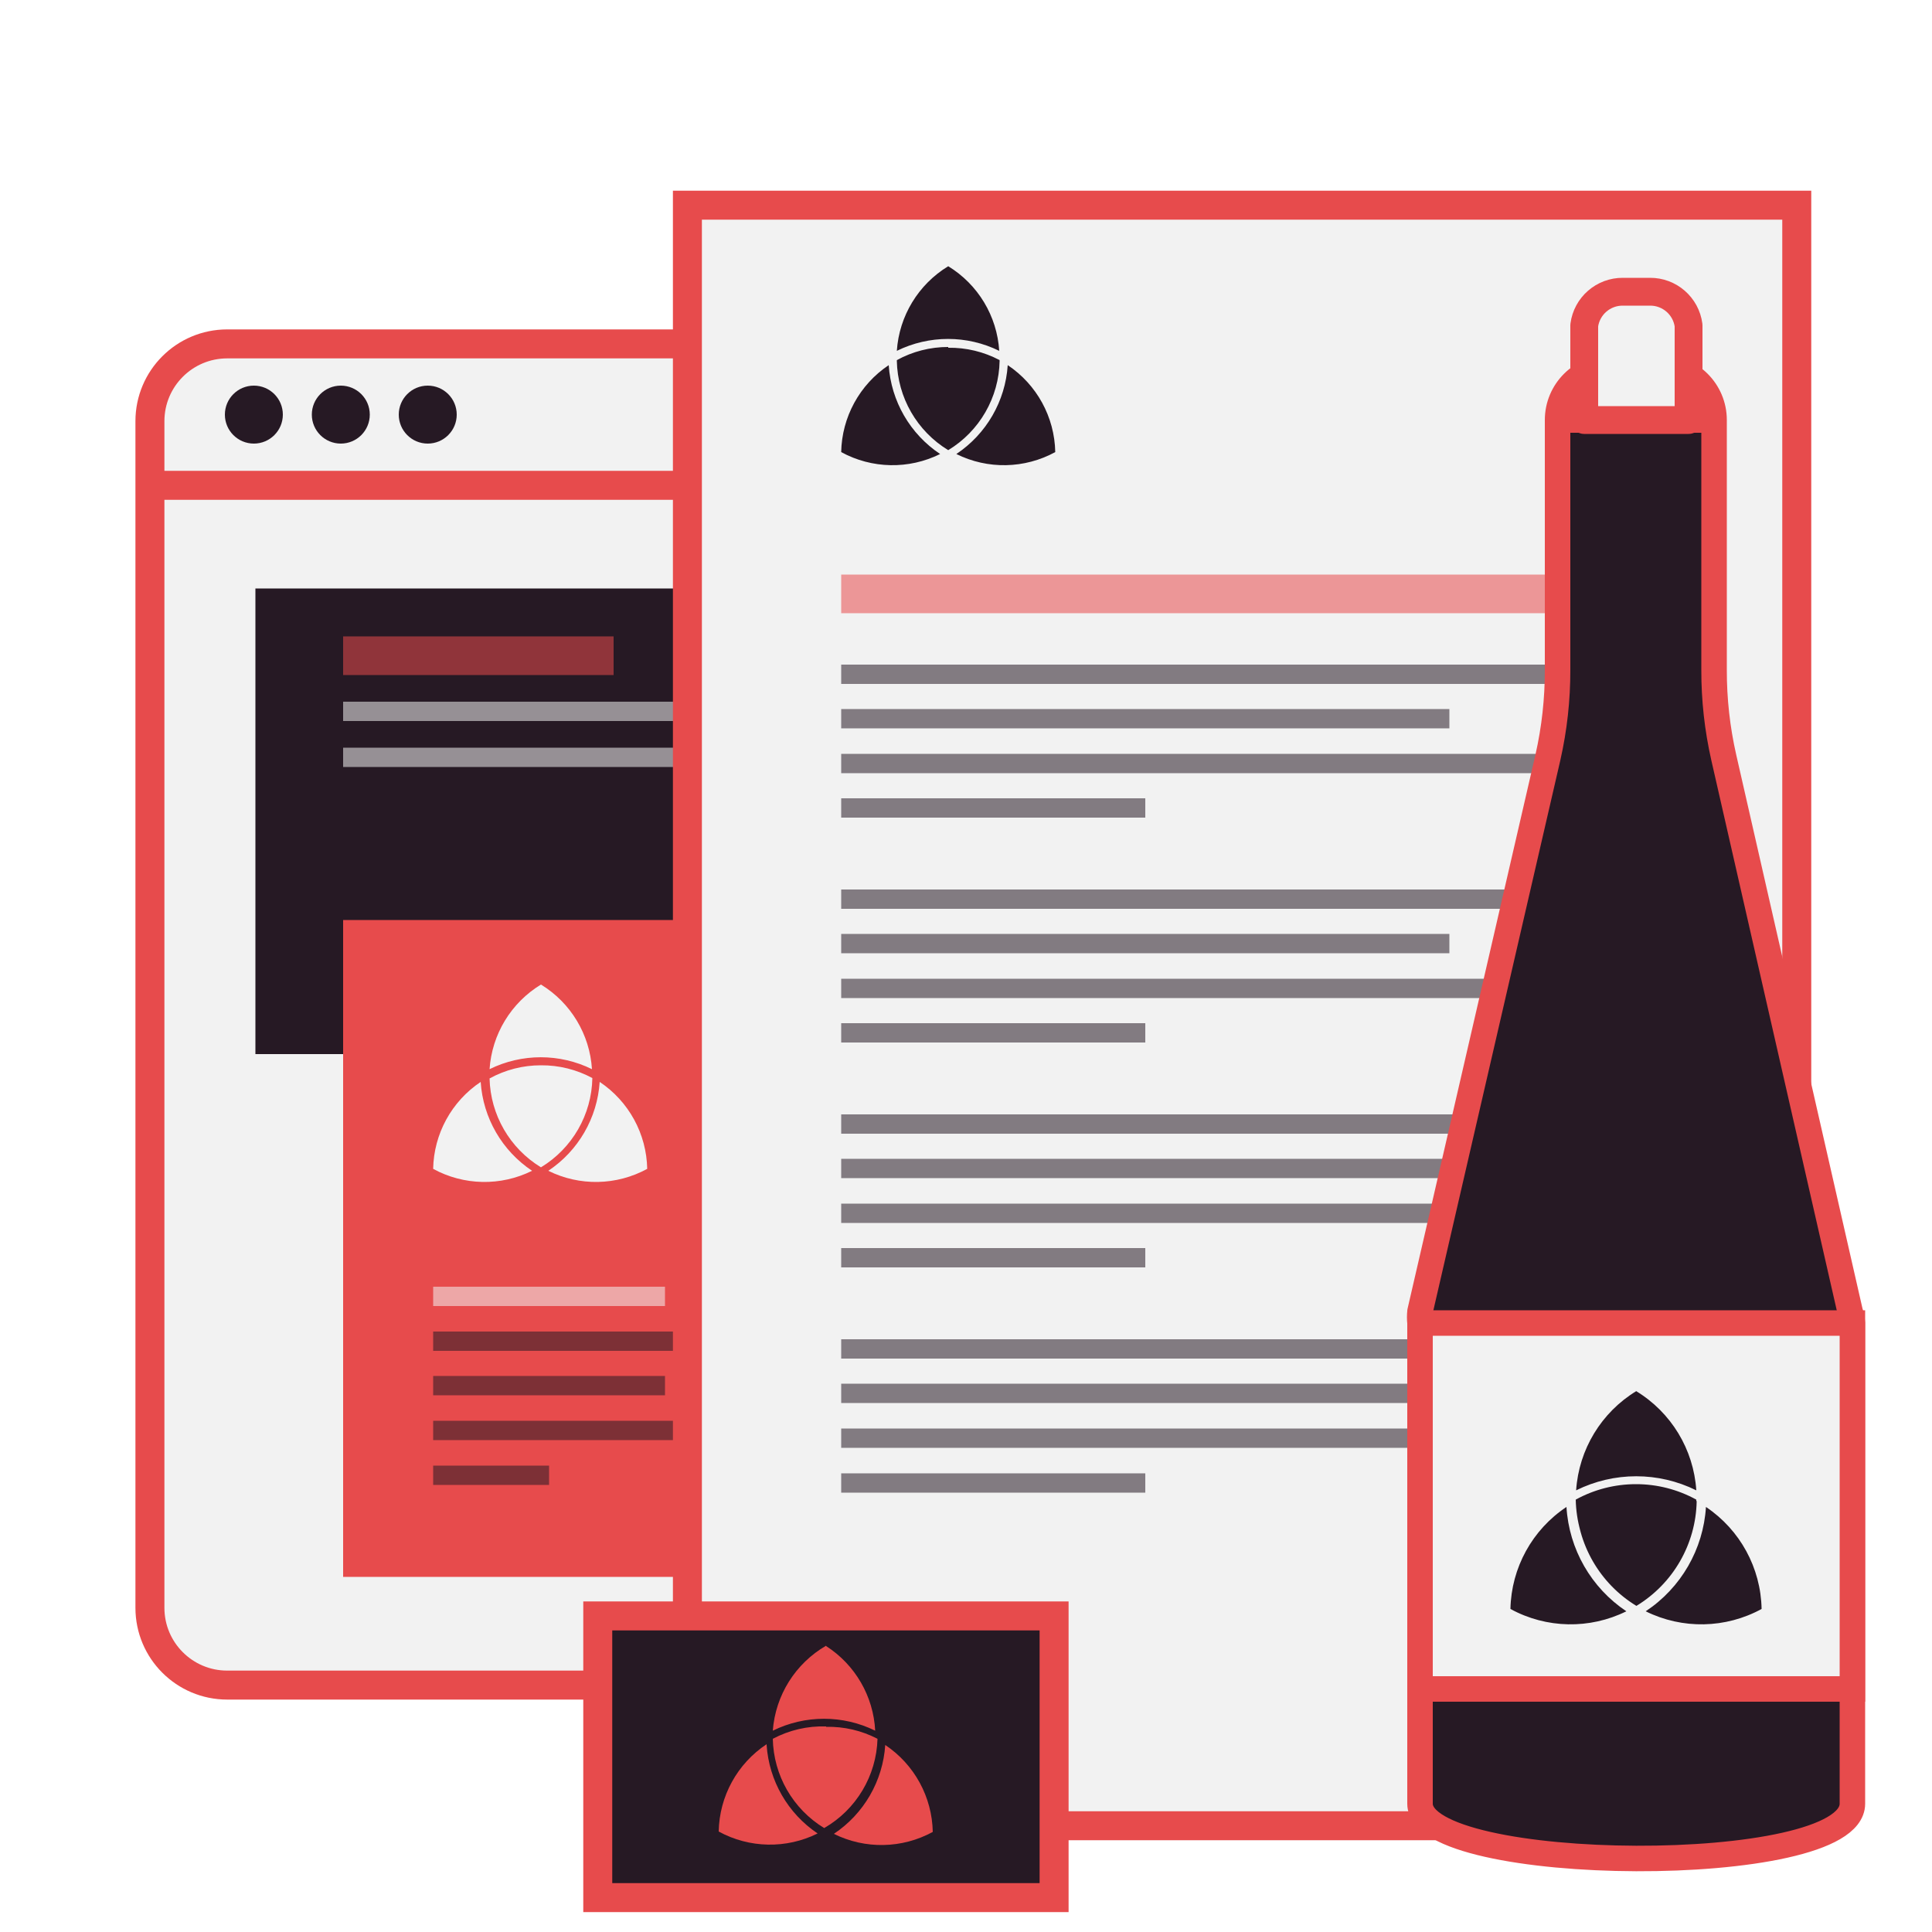
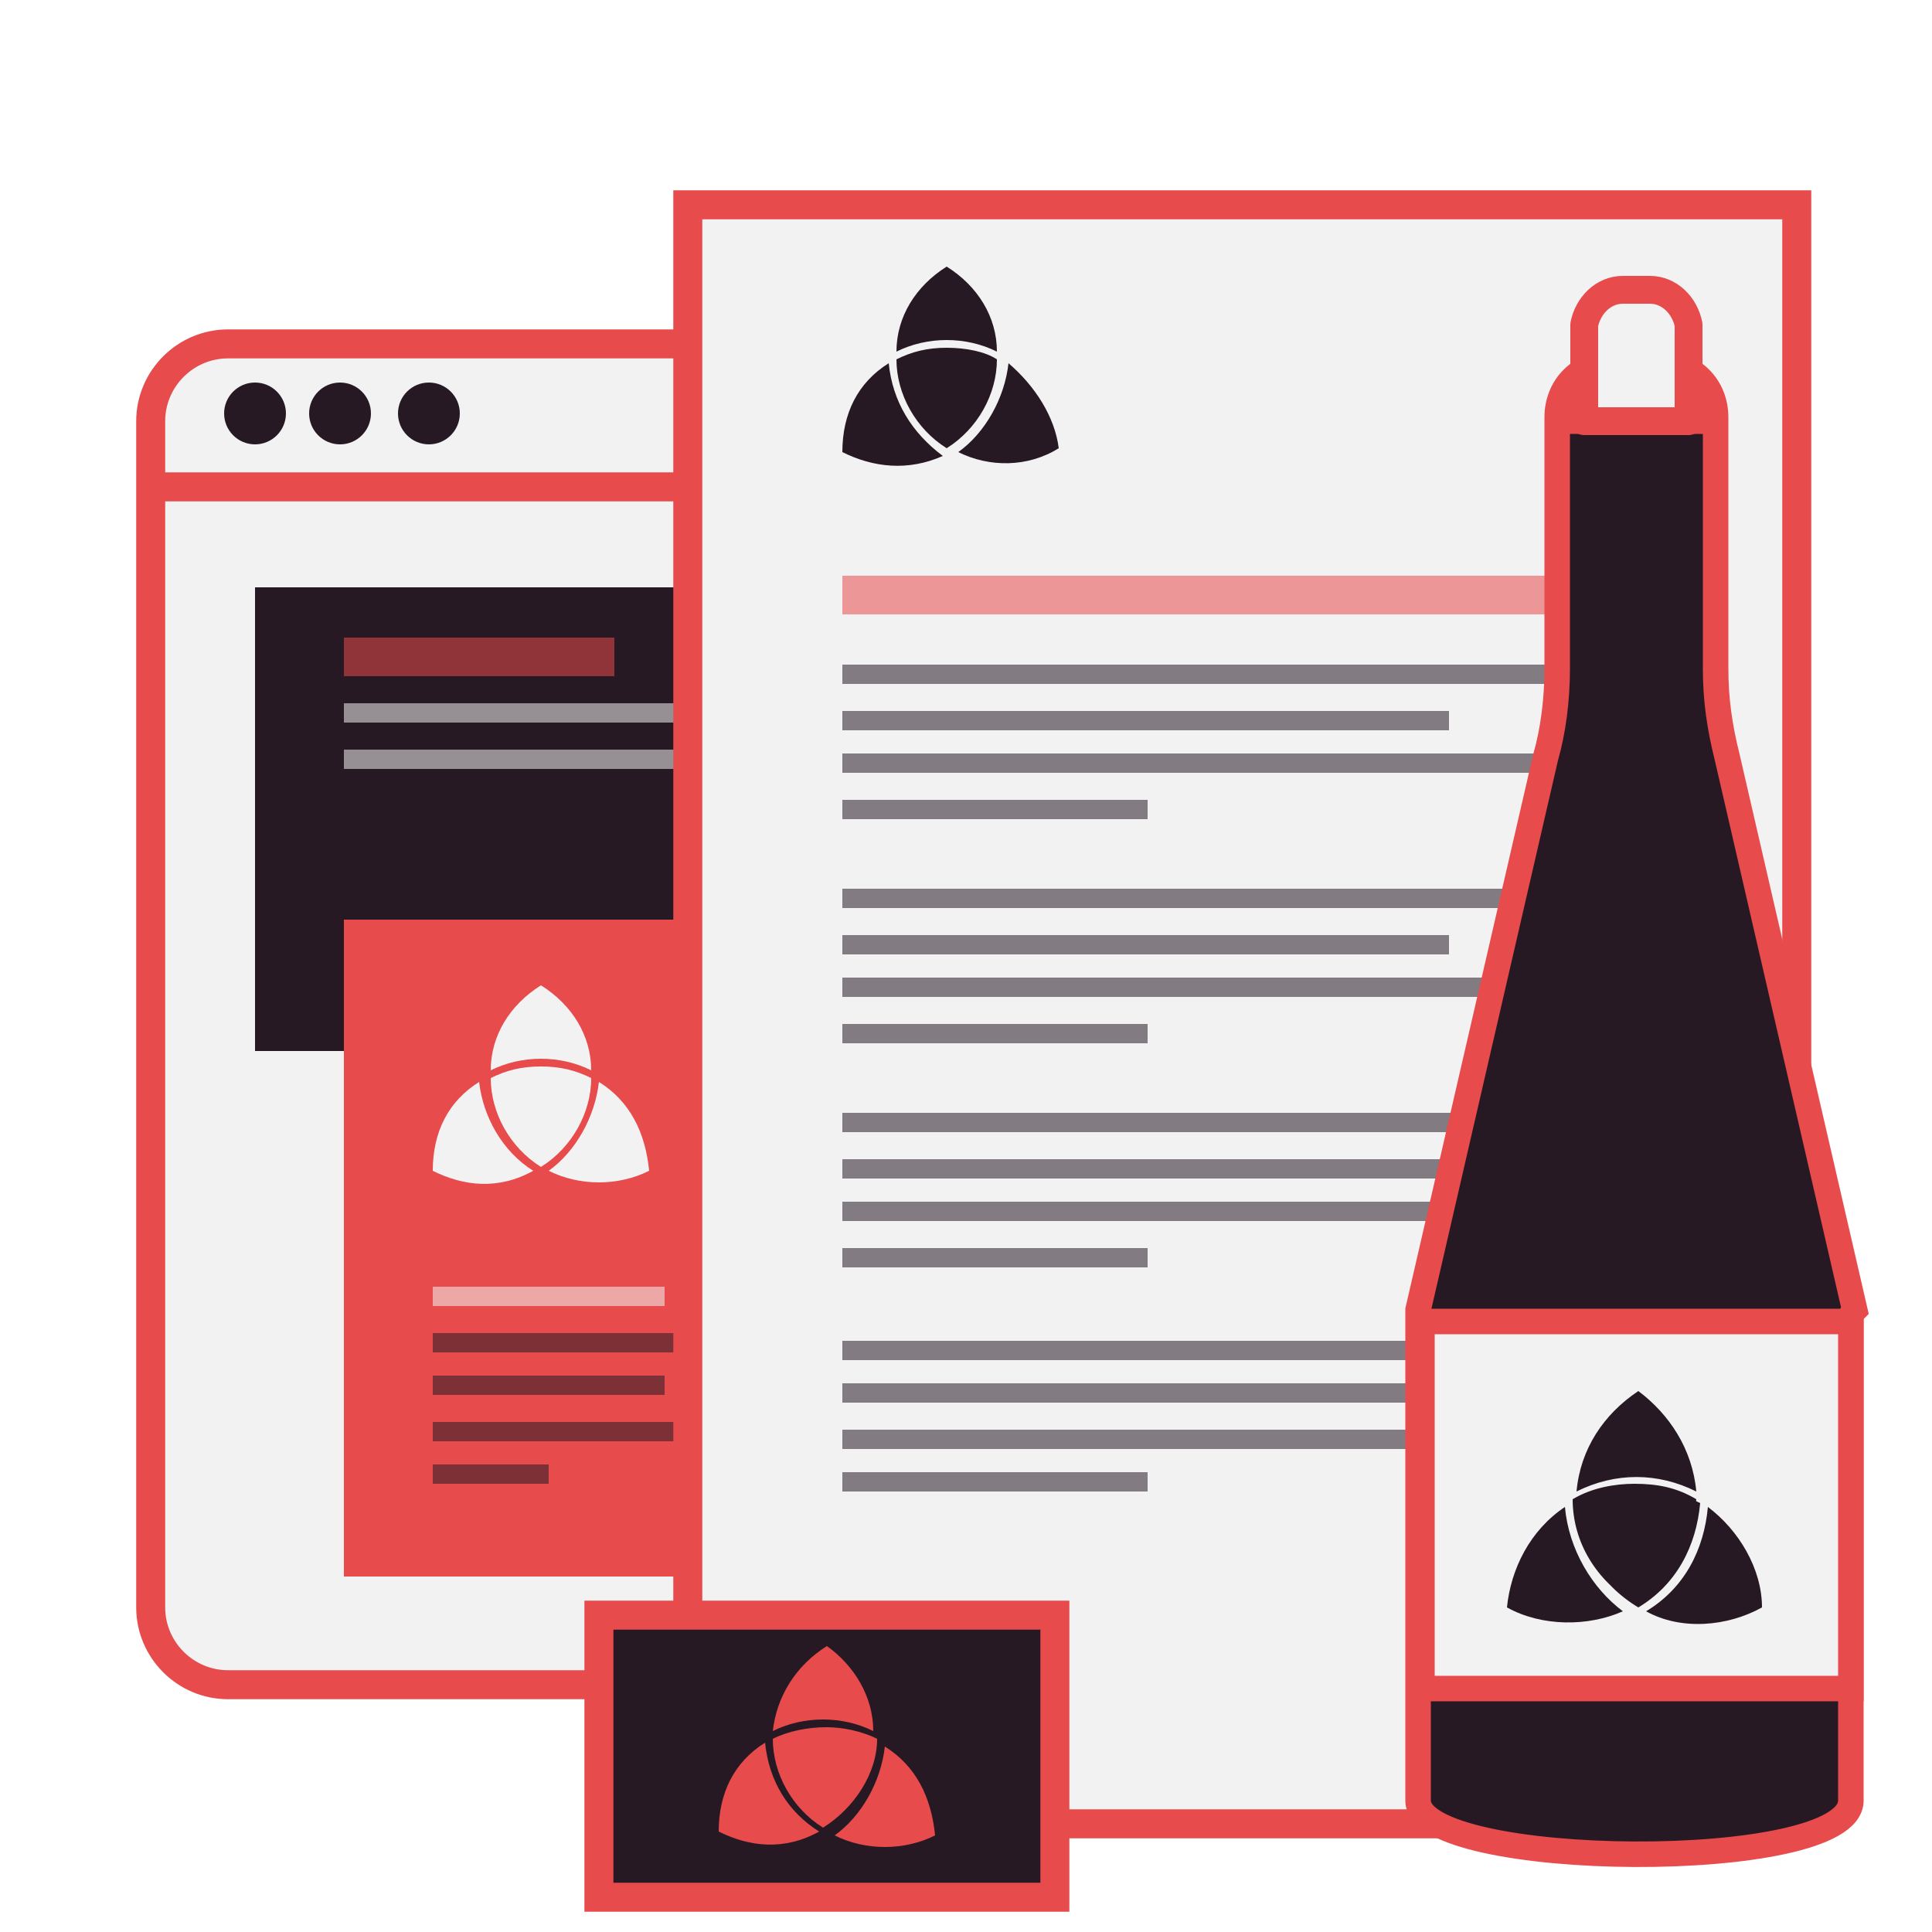
- <svg xmlns="http://www.w3.org/2000/svg" id="Layer_1" data-name="Layer 1" viewBox="0 0 50 50">
-   <defs>
-     <style>.cls-1,.cls-10,.cls-11,.cls-5,.cls-8{fill:#f2f2f2;}.cls-1,.cls-10,.cls-11,.cls-12,.cls-7,.cls-9{stroke:#e74b4c;}.cls-1,.cls-10,.cls-12,.cls-7,.cls-9{stroke-miterlimit:10;}.cls-1,.cls-7{stroke-width:0.75px;}.cls-2,.cls-6,.cls-7,.cls-9{fill:#261924;}.cls-3,.cls-4{fill:#e74b4c;}.cls-4,.cls-5,.cls-6{opacity:0.55;}.cls-10,.cls-12,.cls-9{stroke-width:0.66px;}.cls-11{stroke-linecap:round;stroke-linejoin:round;stroke-width:0.72px;}.cls-12{fill:none;}</style>
-   </defs>
-   <rect class="cls-1" x="3.88" y="8.9" width="20.12" height="34.71" rx="2" ry="2" />
-   <line class="cls-1" x1="3.88" y1="12.56" x2="24" y2="12.56" />
-   <rect class="cls-2" x="6.61" y="15.23" width="14.15" height="12.05" />
-   <rect class="cls-3" x="8.88" y="23.81" width="11.88" height="17" />
-   <rect class="cls-4" x="8.88" y="16.47" width="7" height="1" />
-   <rect class="cls-5" x="8.88" y="18.16" width="12" height="0.5" />
-   <rect class="cls-5" x="8.88" y="19.35" width="9" height="0.5" />
-   <rect class="cls-5" x="11.21" y="33.3" width="6" height="0.5" />
-   <rect class="cls-6" x="11.21" y="34.46" width="8" height="0.5" />
-   <rect class="cls-6" x="11.21" y="35.61" width="6" height="0.5" />
-   <rect class="cls-6" x="11.21" y="36.77" width="7" height="0.5" />
-   <rect class="cls-6" x="11.21" y="37.93" width="3" height="0.5" />
-   <circle class="cls-2" cx="6.57" cy="10.73" r="0.75" />
-   <circle class="cls-2" cx="8.82" cy="10.73" r="0.75" />
-   <circle class="cls-2" cx="11.07" cy="10.73" r="0.75" />
-   <rect class="cls-1" x="17.79" y="5.31" width="28.71" height="41.94" />
-   <rect class="cls-6" x="21.77" y="17.2" width="20.98" height="0.5" />
-   <rect class="cls-6" x="21.77" y="18.35" width="15.74" height="0.5" />
-   <rect class="cls-6" x="21.77" y="19.51" width="18.36" height="0.5" />
-   <rect class="cls-6" x="21.77" y="20.66" width="7.87" height="0.5" />
-   <rect class="cls-6" x="21.77" y="23.02" width="20.98" height="0.5" />
-   <rect class="cls-6" x="21.77" y="24.17" width="15.74" height="0.5" />
-   <rect class="cls-6" x="21.77" y="25.33" width="18.36" height="0.5" />
-   <rect class="cls-6" x="21.77" y="26.48" width="7.87" height="0.5" />
-   <rect class="cls-6" x="21.77" y="28.84" width="20.98" height="0.5" />
-   <rect class="cls-6" x="21.77" y="29.99" width="15.74" height="0.5" />
-   <rect class="cls-6" x="21.77" y="31.15" width="18.36" height="0.5" />
-   <rect class="cls-6" x="21.77" y="32.3" width="7.87" height="0.5" />
-   <rect class="cls-6" x="21.77" y="34.66" width="20.98" height="0.5" />
-   <rect class="cls-6" x="21.77" y="35.81" width="15.74" height="0.5" />
-   <rect class="cls-6" x="21.77" y="36.97" width="18.36" height="0.5" />
-   <rect class="cls-6" x="21.77" y="38.13" width="7.87" height="0.5" />
-   <rect class="cls-4" x="21.77" y="14.87" width="18.36" height="1" />
-   <rect class="cls-7" x="15.47" y="41.82" width="11.81" height="7.29" />
-   <path class="cls-8" d="M14,27.57a2.75,2.75,0,0,0-1.33.34A2.77,2.77,0,0,0,14,30.21a2.76,2.76,0,0,0,1.33-2.31A2.75,2.75,0,0,0,14,27.57ZM12.44,28a2.77,2.77,0,0,0-1.23,2.25,2.77,2.77,0,0,0,2.56.05A3,3,0,0,1,12.44,28ZM14,25.48a2.78,2.78,0,0,0-1.33,2.19,3,3,0,0,1,2.65,0A2.77,2.77,0,0,0,14,25.48Zm0,0a2.78,2.78,0,0,0-1.33,2.19,3,3,0,0,1,2.65,0A2.77,2.77,0,0,0,14,25.48Zm0,2.09a2.75,2.75,0,0,0-1.33.34A2.77,2.77,0,0,0,14,30.21a2.76,2.76,0,0,0,1.33-2.31A2.75,2.75,0,0,0,14,27.57ZM12.44,28a2.77,2.77,0,0,0-1.23,2.25,2.77,2.77,0,0,0,2.56.05A3,3,0,0,1,12.44,28Z" />
-   <path class="cls-8" d="M15.52,28a3,3,0,0,1-1.33,2.3,2.77,2.77,0,0,0,2.56-.05A2.77,2.77,0,0,0,15.52,28Z" />
-   <path class="cls-3" d="M21.38,44.69A2.75,2.75,0,0,0,20,45a2.77,2.77,0,0,0,1.33,2.31A2.76,2.76,0,0,0,22.71,45,2.75,2.75,0,0,0,21.38,44.69Zm-1.54.46A2.77,2.77,0,0,0,18.6,47.4a2.77,2.77,0,0,0,2.56.05A3,3,0,0,1,19.84,45.16Zm1.54-2.56A2.78,2.78,0,0,0,20,44.79a3,3,0,0,1,2.65,0A2.77,2.77,0,0,0,21.38,42.6Zm0,0A2.78,2.78,0,0,0,20,44.79a3,3,0,0,1,2.65,0A2.77,2.77,0,0,0,21.38,42.6Zm0,2.09A2.75,2.75,0,0,0,20,45a2.77,2.77,0,0,0,1.33,2.31A2.76,2.76,0,0,0,22.71,45,2.75,2.75,0,0,0,21.38,44.69Zm-1.54.46A2.77,2.77,0,0,0,18.6,47.4a2.77,2.77,0,0,0,2.56.05A3,3,0,0,1,19.84,45.16Z" />
-   <path class="cls-3" d="M22.91,45.16a3,3,0,0,1-1.33,2.3,2.77,2.77,0,0,0,2.56-.05A2.77,2.77,0,0,0,22.91,45.16Z" />
-   <path class="cls-2" d="M24.54,9a2.75,2.75,0,0,0-1.33.34,2.77,2.77,0,0,0,1.33,2.31,2.76,2.76,0,0,0,1.33-2.31A2.75,2.75,0,0,0,24.54,9ZM23,9.45a2.77,2.77,0,0,0-1.23,2.25,2.77,2.77,0,0,0,2.56.05A3,3,0,0,1,23,9.45Zm1.54-2.56a2.78,2.78,0,0,0-1.33,2.19,3,3,0,0,1,2.65,0A2.77,2.77,0,0,0,24.54,6.89Zm0,0a2.78,2.78,0,0,0-1.33,2.19,3,3,0,0,1,2.65,0A2.77,2.77,0,0,0,24.54,6.89Zm0,2.09a2.75,2.75,0,0,0-1.33.34,2.77,2.77,0,0,0,1.33,2.31,2.76,2.76,0,0,0,1.33-2.31A2.75,2.75,0,0,0,24.54,9ZM23,9.45a2.77,2.77,0,0,0-1.23,2.25,2.77,2.77,0,0,0,2.56.05A3,3,0,0,1,23,9.45Z" />
-   <path class="cls-2" d="M26.08,9.45a3,3,0,0,1-1.33,2.3,2.77,2.77,0,0,0,2.56-.05A2.77,2.77,0,0,0,26.08,9.45Z" />
-   <path class="cls-9" d="M47.94,34.24V46.68c0,1.93-11.19,1.85-11.19,0V34.24a1.36,1.36,0,0,1,0-.3L40.06,19.6a10.15,10.15,0,0,0,.25-2.26V10.87a1.36,1.36,0,0,1,1.36-1.36H43a1.36,1.36,0,0,1,1.36,1.36v6.47a10.15,10.15,0,0,0,.25,2.26l3.27,14.34A1.36,1.36,0,0,1,47.94,34.24Z" />
-   <path class="cls-10" d="M47.94,34.24v9.47H36.75V34.24H47.94Z" />
-   <path class="cls-11" d="M41,10.87h2.7V8.42a1,1,0,0,0-1-.87H42a1,1,0,0,0-1,.87Z" />
-   <line class="cls-12" x1="40.31" y1="10.87" x2="44.38" y2="10.87" />
-   <path class="cls-2" d="M42.34,38.41a3.23,3.23,0,0,0-1.56.4,3.25,3.25,0,0,0,1.56,2.71,3.24,3.24,0,0,0,1.56-2.71A3.23,3.23,0,0,0,42.34,38.41ZM40.54,39a3.25,3.25,0,0,0-1.45,2.64,3.25,3.25,0,0,0,3,.06A3.5,3.5,0,0,1,40.54,39Zm1.81-3a3.26,3.26,0,0,0-1.56,2.57,3.5,3.5,0,0,1,3.11,0A3.25,3.25,0,0,0,42.34,36Zm0,0a3.26,3.26,0,0,0-1.56,2.57,3.5,3.5,0,0,1,3.11,0A3.25,3.25,0,0,0,42.34,36Zm0,2.45a3.23,3.23,0,0,0-1.56.4,3.25,3.25,0,0,0,1.56,2.71,3.24,3.24,0,0,0,1.56-2.71A3.23,3.23,0,0,0,42.34,38.41ZM40.54,39a3.25,3.25,0,0,0-1.45,2.64,3.25,3.25,0,0,0,3,.06A3.5,3.5,0,0,1,40.54,39Z" />
-   <path class="cls-2" d="M44.15,39a3.5,3.5,0,0,1-1.56,2.7,3.25,3.25,0,0,0,3-.06A3.25,3.25,0,0,0,44.15,39Z" />
+ <svg xmlns="http://www.w3.org/2000/svg" version="1.1" id="Layer_1" x="0px" y="0px" viewBox="0 0 50 50" style="enable-background:new 0 0 50 50;" xml:space="preserve">
+   <style type="text/css">
+ 	.st0{fill:#F2F2F2;stroke:#E74B4C;stroke-width:0.75;stroke-miterlimit:10;}
+ 	.st1{fill:none;stroke:#E74B4C;stroke-width:0.75;stroke-miterlimit:10;}
+ 	.st2{fill:#261924;}
+ 	.st3{fill:#E74B4C;}
+ 	.st4{opacity:0.55;fill:#E74B4C;enable-background:new    ;}
+ 	.st5{opacity:0.55;fill:#F2F2F2;enable-background:new    ;}
+ 	.st6{opacity:0.55;fill:#261924;enable-background:new    ;}
+ 	.st7{fill:#261924;stroke:#E74B4C;stroke-width:0.75;stroke-miterlimit:10;}
+ 	.st8{fill:#F2F2F2;}
+ 	.st9{fill:#261924;stroke:#E74B4C;stroke-width:0.66;stroke-miterlimit:10;}
+ 	.st10{fill:#F2F2F2;stroke:#E74B4C;stroke-width:0.66;stroke-miterlimit:10;}
+ 	.st11{fill:#F2F2F2;stroke:#E74B4C;stroke-width:0.72;stroke-linecap:round;stroke-linejoin:round;}
+ 	.st12{fill:none;stroke:#E74B4C;stroke-width:0.66;stroke-miterlimit:10;}
+ </style>
+   <g>
+     <path class="st0" d="M5.9,8.9H22c1.1,0,2,0.9,2,2v30.7c0,1.1-0.9,2-2,2H5.9c-1.1,0-2-0.9-2-2V10.9C3.9,9.8,4.8,8.9,5.9,8.9z" />
+     <line class="st1" x1="3.9" y1="12.6" x2="24" y2="12.6" />
+     <rect x="6.6" y="15.2" class="st2" width="14.1" height="12" />
+     <rect x="8.9" y="23.8" class="st3" width="11.9" height="17" />
+     <rect x="8.9" y="16.5" class="st4" width="7" height="1" />
+     <rect x="8.9" y="18.2" class="st5" width="12" height="0.5" />
+     <rect x="8.9" y="19.4" class="st5" width="9" height="0.5" />
+     <rect x="11.2" y="33.3" class="st5" width="6" height="0.5" />
+     <rect x="11.2" y="34.5" class="st6" width="8" height="0.5" />
+     <rect x="11.2" y="35.6" class="st6" width="6" height="0.5" />
+     <rect x="11.2" y="36.8" class="st6" width="7" height="0.5" />
+     <rect x="11.2" y="37.9" class="st6" width="3" height="0.5" />
+     <circle class="st2" cx="6.6" cy="10.7" r="0.8" />
+     <circle class="st2" cx="8.8" cy="10.7" r="0.8" />
+     <circle class="st2" cx="11.1" cy="10.7" r="0.8" />
+     <rect x="17.8" y="5.3" class="st0" width="28.7" height="41.9" />
+     <rect x="21.8" y="17.2" class="st6" width="21" height="0.5" />
+     <rect x="21.8" y="18.4" class="st6" width="15.7" height="0.5" />
+     <rect x="21.8" y="19.5" class="st6" width="18.4" height="0.5" />
+     <rect x="21.8" y="20.7" class="st6" width="7.9" height="0.5" />
+     <rect x="21.8" y="23" class="st6" width="21" height="0.5" />
+     <rect x="21.8" y="24.2" class="st6" width="15.7" height="0.5" />
+     <rect x="21.8" y="25.3" class="st6" width="18.4" height="0.5" />
+     <rect x="21.8" y="26.5" class="st6" width="7.9" height="0.5" />
+     <rect x="21.8" y="28.8" class="st6" width="21" height="0.5" />
+     <rect x="21.8" y="30" class="st6" width="15.7" height="0.5" />
+     <rect x="21.8" y="31.1" class="st6" width="18.4" height="0.5" />
+     <rect x="21.8" y="32.3" class="st6" width="7.9" height="0.5" />
+     <rect x="21.8" y="34.7" class="st6" width="21" height="0.5" />
+     <rect x="21.8" y="35.8" class="st6" width="15.7" height="0.5" />
+     <rect x="21.8" y="37" class="st6" width="18.4" height="0.5" />
+     <rect x="21.8" y="38.1" class="st6" width="7.9" height="0.5" />
+     <rect x="21.8" y="14.9" class="st4" width="18.4" height="1" />
+     <rect x="15.5" y="41.8" class="st7" width="11.8" height="7.3" />
+     <path class="st8" d="M14,27.6c-0.5,0-0.9,0.1-1.3,0.3c0,0.9,0.5,1.8,1.3,2.3c0.8-0.5,1.3-1.4,1.3-2.3C14.9,27.7,14.5,27.6,14,27.6z    M12.4,28c-0.8,0.5-1.2,1.3-1.2,2.3c0.8,0.4,1.7,0.5,2.6,0C13,29.8,12.5,28.9,12.4,28z M14,25.5c-0.8,0.5-1.3,1.3-1.3,2.2   c0.8-0.4,1.8-0.4,2.6,0C15.3,26.8,14.8,26,14,25.5z M14,25.5c-0.8,0.5-1.3,1.3-1.3,2.2c0.8-0.4,1.8-0.4,2.6,0   C15.3,26.8,14.8,26,14,25.5z M14,27.6c-0.5,0-0.9,0.1-1.3,0.3c0,0.9,0.5,1.8,1.3,2.3c0.8-0.5,1.3-1.4,1.3-2.3   C14.9,27.7,14.5,27.6,14,27.6z M12.4,28c-0.8,0.5-1.2,1.3-1.2,2.3c0.8,0.4,1.7,0.5,2.6,0C13,29.8,12.5,28.9,12.4,28z" />
+     <path class="st8" d="M15.5,28c-0.1,0.9-0.6,1.8-1.3,2.3c0.8,0.4,1.8,0.4,2.6,0C16.7,29.3,16.3,28.5,15.5,28z" />
+     <path class="st3" d="M21.4,44.7c-0.5,0-1,0.1-1.4,0.3c0,0.9,0.5,1.8,1.3,2.3c0.8-0.5,1.4-1.4,1.4-2.3   C22.3,44.8,21.8,44.7,21.4,44.7z M19.8,45.1c-0.8,0.5-1.2,1.3-1.2,2.3c0.8,0.4,1.7,0.5,2.6,0C20.4,46.9,19.9,46.1,19.8,45.1   L19.8,45.1z M21.4,42.6c-0.8,0.5-1.3,1.3-1.4,2.2c0.8-0.4,1.8-0.4,2.6,0C22.6,43.9,22.1,43.1,21.4,42.6L21.4,42.6z M21.4,42.6   c-0.8,0.5-1.3,1.3-1.4,2.2c0.8-0.4,1.8-0.4,2.6,0C22.6,43.9,22.1,43.1,21.4,42.6L21.4,42.6z M21.4,44.7c-0.5,0-1,0.1-1.4,0.3   c0,0.9,0.5,1.8,1.3,2.3c0.8-0.5,1.4-1.4,1.4-2.3C22.3,44.8,21.8,44.7,21.4,44.7L21.4,44.7z M19.8,45.1c-0.8,0.5-1.2,1.3-1.2,2.3   c0.8,0.4,1.7,0.5,2.6,0C20.4,46.9,19.9,46.1,19.8,45.1L19.8,45.1z" />
+     <path class="st3" d="M22.9,45.2c-0.1,0.9-0.6,1.8-1.3,2.3c0.8,0.4,1.8,0.4,2.6,0C24.1,46.5,23.7,45.7,22.9,45.2z" />
+     <path class="st2" d="M24.5,9c-0.5,0-0.9,0.1-1.3,0.3c0,0.9,0.5,1.8,1.3,2.3c0.8-0.5,1.3-1.4,1.3-2.3C25.5,9.1,25,9,24.5,9z M23,9.4   c-0.8,0.5-1.2,1.3-1.2,2.3c0.8,0.4,1.7,0.5,2.6,0.1C23.6,11.2,23.1,10.4,23,9.4z M24.5,6.9c-0.8,0.5-1.3,1.3-1.3,2.2   c0.8-0.4,1.8-0.4,2.6,0C25.8,8.2,25.3,7.4,24.5,6.9z M24.5,6.9c-0.8,0.5-1.3,1.3-1.3,2.2c0.8-0.4,1.8-0.4,2.6,0   C25.8,8.2,25.3,7.4,24.5,6.9z M24.5,9c-0.5,0-0.9,0.1-1.3,0.3c0,0.9,0.5,1.8,1.3,2.3c0.8-0.5,1.3-1.4,1.3-2.3C25.5,9.1,25,9,24.5,9   L24.5,9z M23,9.4c-0.8,0.5-1.2,1.3-1.2,2.3c0.8,0.4,1.7,0.5,2.6,0.1C23.6,11.2,23.1,10.4,23,9.4z" />
+     <path class="st2" d="M26.1,9.4c-0.1,0.9-0.6,1.8-1.3,2.3c0.8,0.4,1.8,0.4,2.6-0.1C27.3,10.8,26.8,10,26.1,9.4z" />
+     <path class="st9" d="M47.9,34.2v12.4c0,1.9-11.2,1.8-11.2,0V34.2c0-0.1,0-0.2,0-0.3l3.3-14.3c0.2-0.7,0.3-1.5,0.3-2.3v-6.5   c0-0.8,0.6-1.4,1.4-1.4l0,0H43c0.8,0,1.4,0.6,1.4,1.4l0,0v6.5c0,0.8,0.1,1.5,0.3,2.3l3.3,14.3C47.9,34,47.9,34.1,47.9,34.2z" />
+     <path class="st10" d="M47.9,34.2v9.5H36.8v-9.5H47.9z" />
+     <path class="st11" d="M41,10.9h2.7V8.4c-0.1-0.5-0.5-0.9-1-0.9H42c-0.5,0-0.9,0.4-1,0.9V10.9z" />
+     <line class="st12" x1="40.3" y1="10.9" x2="44.4" y2="10.9" />
+     <path class="st2" d="M42.3,38.4c-0.5,0-1.1,0.1-1.6,0.4c0,1.1,0.6,2.1,1.6,2.7c1-0.6,1.5-1.6,1.6-2.7   C43.4,38.5,42.9,38.4,42.3,38.4z M40.5,39c-0.9,0.6-1.4,1.6-1.5,2.6c0.9,0.5,2.1,0.5,3,0.1C41.2,41.1,40.6,40.1,40.5,39z M42.4,36   c-0.9,0.6-1.5,1.5-1.6,2.6c1-0.5,2.1-0.5,3.1,0C43.8,37.5,43.2,36.6,42.4,36L42.4,36z M42.4,36c-0.9,0.6-1.5,1.5-1.6,2.6   c1-0.5,2.1-0.5,3.1,0C43.8,37.5,43.2,36.6,42.4,36L42.4,36z M42.4,38.5c-0.5,0-1.1,0.1-1.6,0.4c0,1.1,0.6,2.1,1.6,2.7   c1-0.6,1.5-1.6,1.6-2.7C43.4,38.6,42.9,38.4,42.4,38.5L42.4,38.5z M40.5,39c-0.9,0.6-1.4,1.6-1.5,2.6c0.9,0.5,2.1,0.5,3,0.1   C41.2,41.1,40.6,40.1,40.5,39z" />
+     <path class="st2" d="M44.2,39c-0.1,1.1-0.6,2.1-1.6,2.7c0.9,0.5,2.1,0.4,3-0.1C45.6,40.6,45,39.6,44.2,39z" />
+   </g>
</svg>
